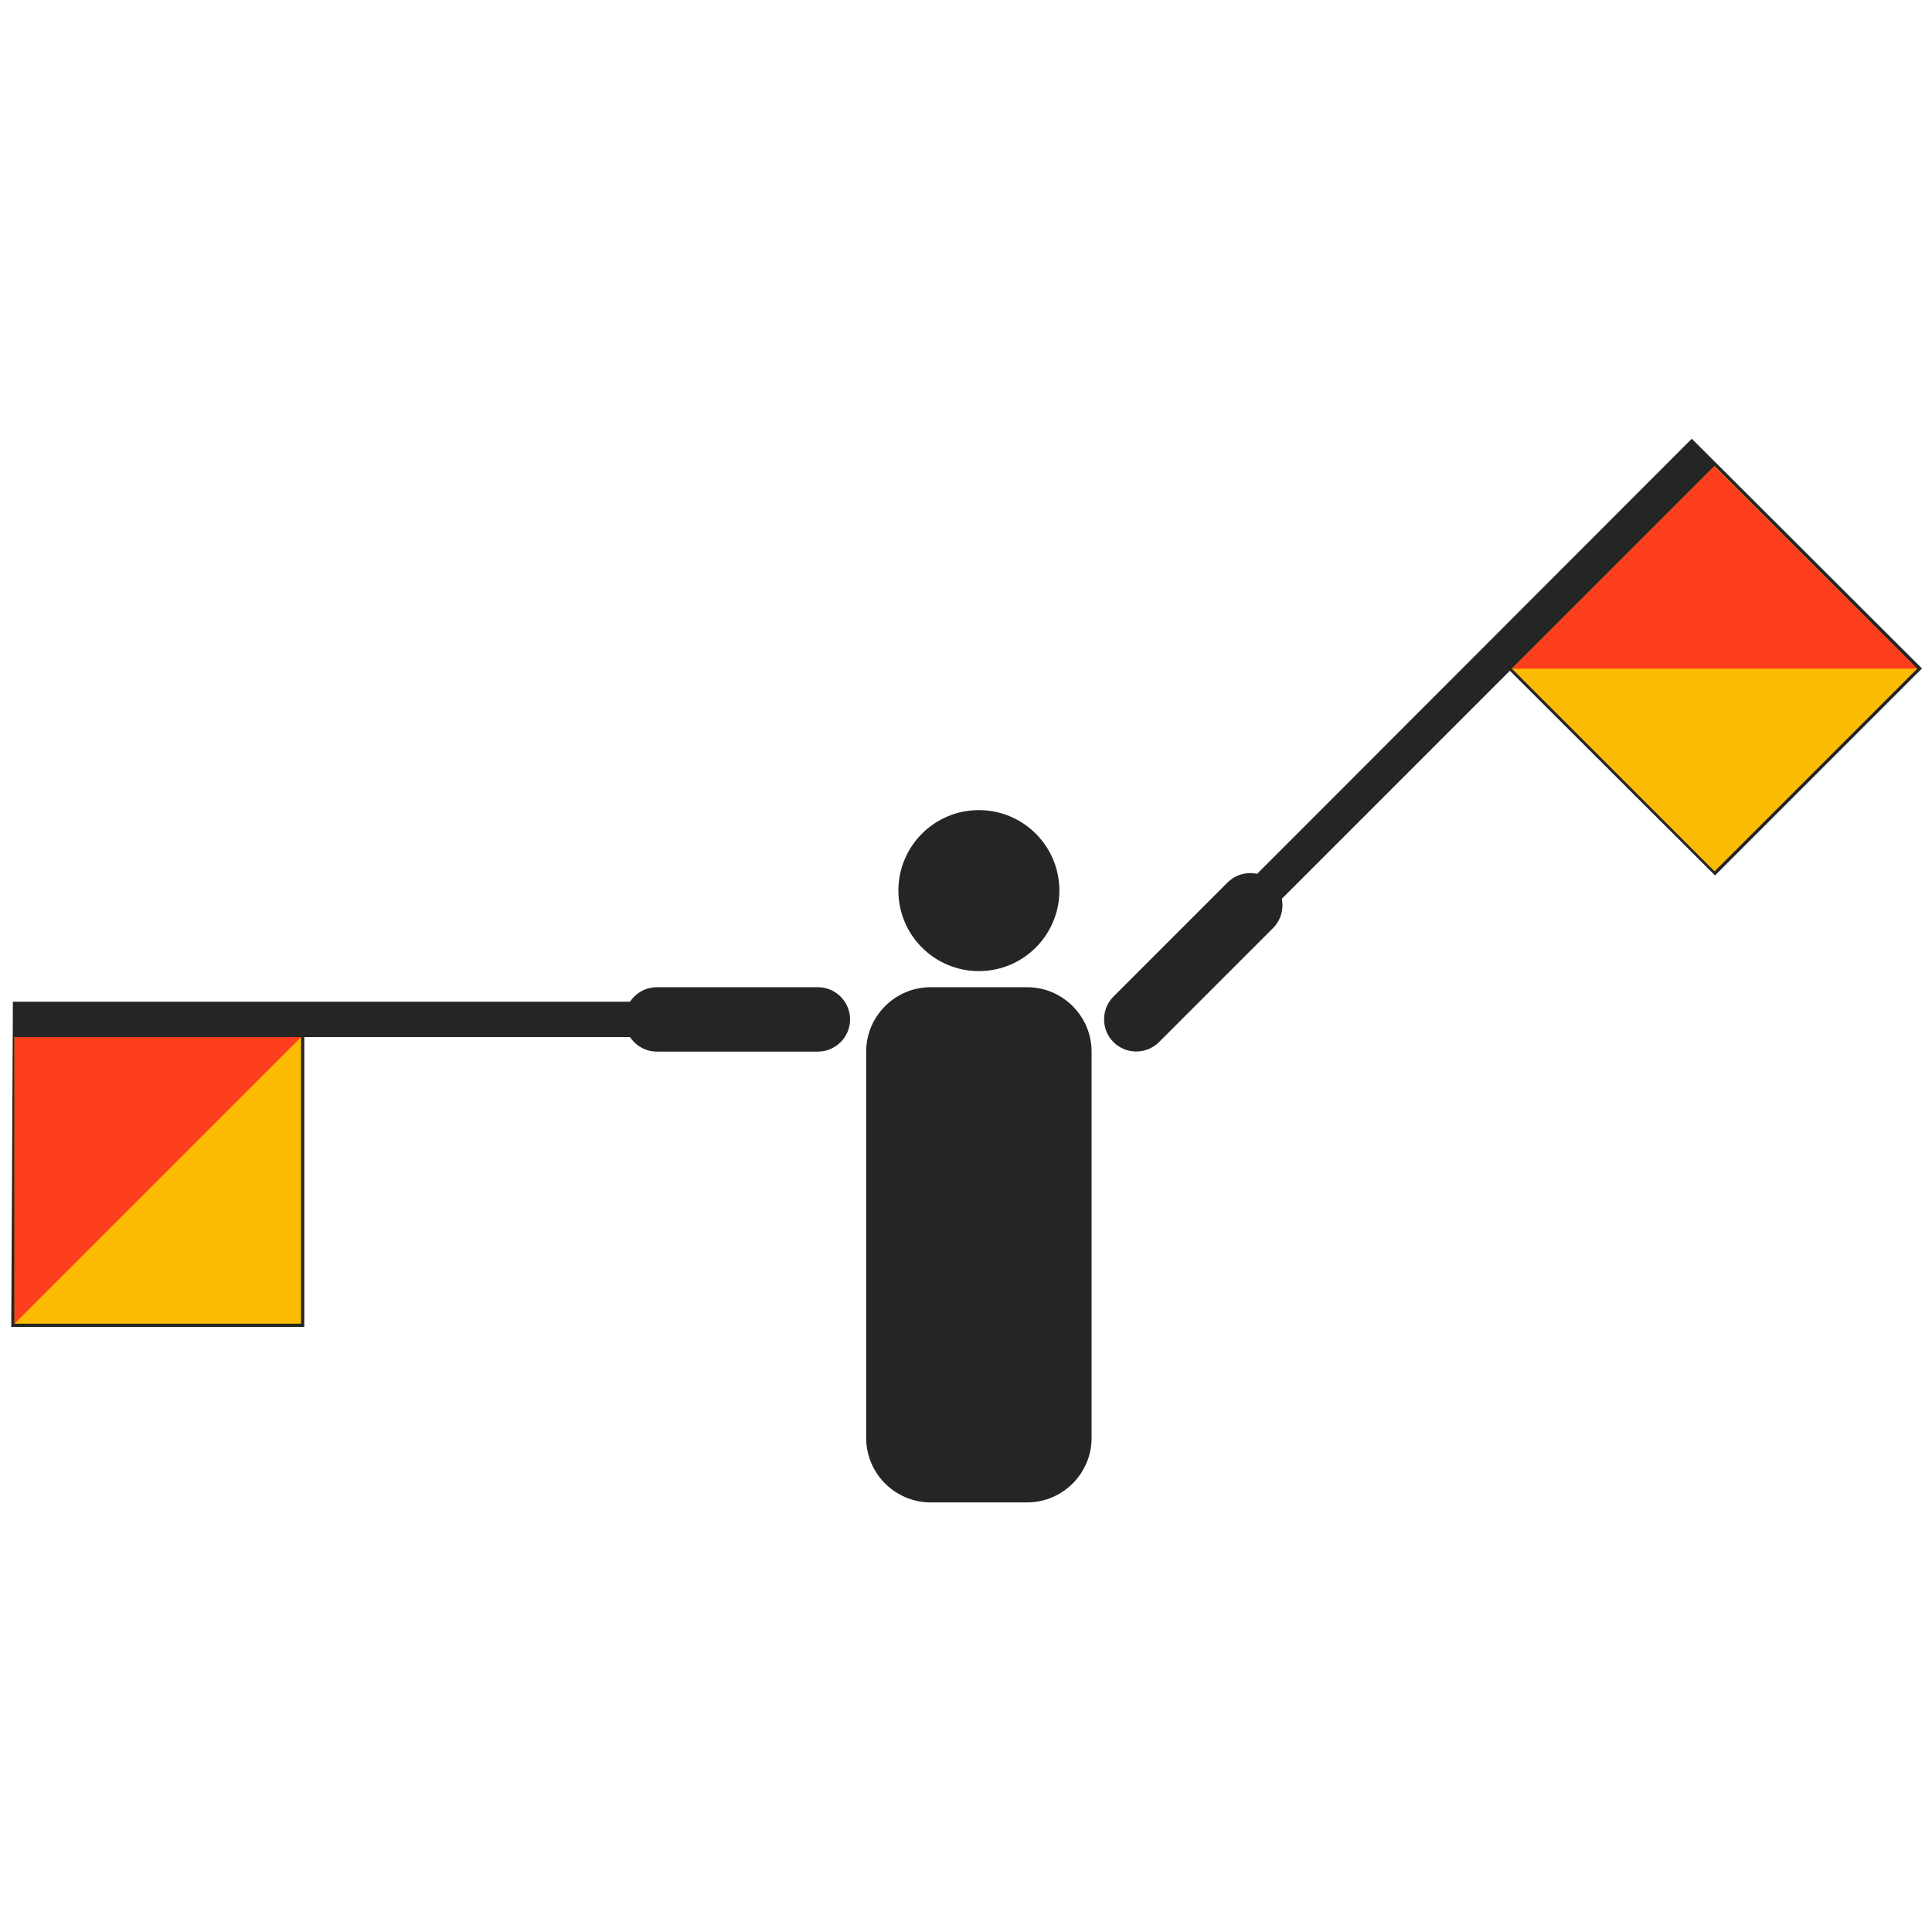
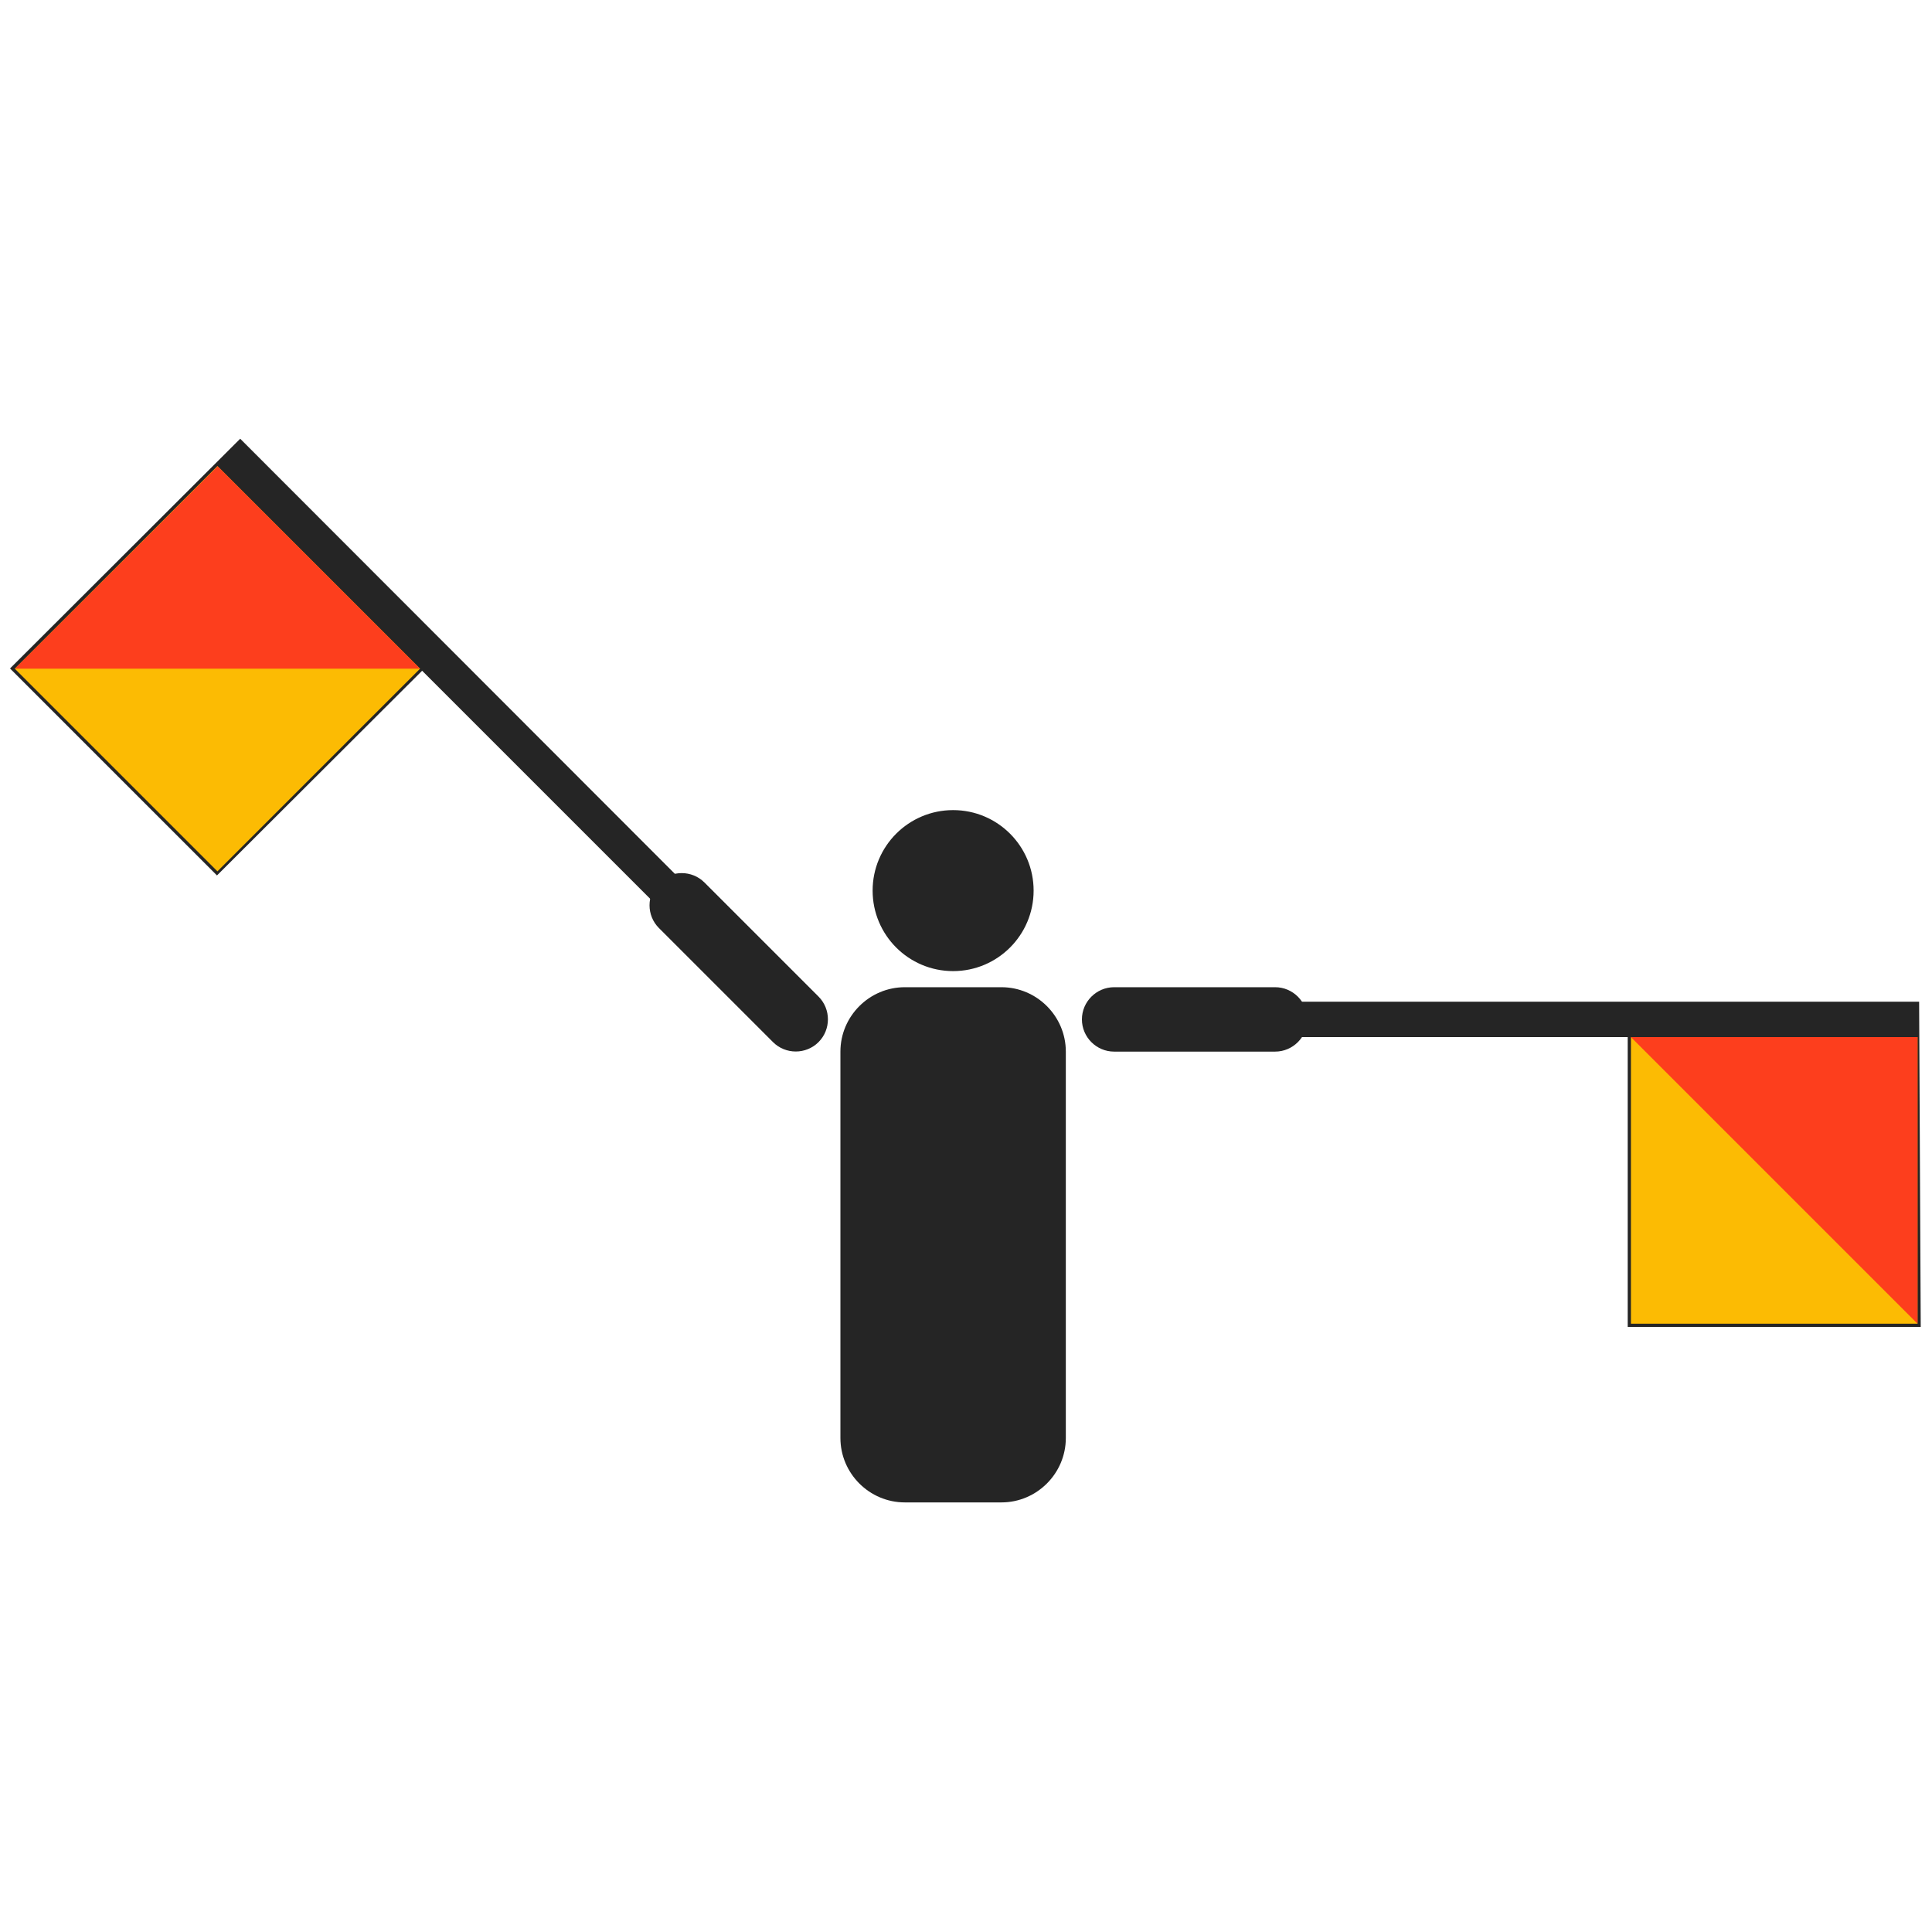
<svg xmlns="http://www.w3.org/2000/svg" width="600" height="600" viewBox="0 0 600 600" fill="none">
-   <rect width="600" height="600" fill="white" />
+   <rect width="600" height="600" transform="matrix(-1 0 0 1 600 0)" fill="white" />
  <g clip-path="url(#clip0)">
-     <path d="M304 301.586C317.807 301.586 329 290.393 329 276.586C329 262.779 317.807 251.586 304 251.586C290.193 251.586 279 262.779 279 276.586C279 290.393 290.193 301.586 304 301.586Z" fill="#252525" />
-     <path d="M289 306.586H319C330 306.586 339 315.586 339 326.586V446.586C339 457.586 330 466.586 319 466.586H289C278 466.586 269 457.586 269 446.586V326.586C269 315.586 278 306.586 289 306.586Z" fill="#252525" />
-     <path d="M345.798 309.494L381.224 274.068C385.113 270.179 391.477 270.179 395.366 274.068C399.255 277.957 399.255 284.321 395.366 288.21L359.94 323.636C356.051 327.525 349.687 327.525 345.798 323.636C341.909 319.747 341.909 313.383 345.798 309.494Z" fill="#252525" />
-     <path d="M383.698 278.098L525.402 136.253L596.89 207.6L532.614 271.876L468.904 208.307L391.052 286.159L383.698 278.098Z" fill="#252525" />
-     <path d="M469.541 207.67L532.474 144.738L595.406 207.67L532.474 270.603L469.541 207.67Z" fill="#FCBB03" />
-     <path d="M469.541 207.67H595.406L532.403 144.809L469.541 207.67Z" fill="#FD3E1D" />
-     <path d="M204 306.586H254C259.5 306.586 264 311.086 264 316.586C264 322.086 259.5 326.586 254 326.586H204C198.5 326.586 194 322.086 194 316.586C194 311.086 198.5 306.586 204 306.586Z" fill="#252525" />
-     <path d="M4 311.086H204.5V322.086H94.5V412.086H3.5L4 311.086Z" fill="#252525" />
-     <path d="M4.5 322.086H93.5V411.086H4.5V322.086Z" fill="#FCBB03" />
-     <path d="M4.5 322.086H93.5L4.5 411.086V322.086Z" fill="#FD3E1D" />
+     <path d="M296 301.586C282.193 301.586 271 290.393 271 276.586C271 262.779 282.193 251.586 296 251.586C309.807 251.586 321 262.779 321 276.586C321 290.393 309.807 301.586 296 301.586Z" fill="#252525" />
+     <path d="M311 306.586H281C270 306.586 261 315.586 261 326.586V446.586C261 457.586 270 466.586 281 466.586H311C322 466.586 331 457.586 331 446.586V326.586C331 315.586 322 306.586 311 306.586Z" fill="#252525" />
+     <path d="M254.202 309.494L218.776 274.068C214.887 270.179 208.523 270.179 204.634 274.068C200.745 277.957 200.745 284.321 204.634 288.21L240.06 323.636C243.949 327.525 250.313 327.525 254.202 323.636C258.091 319.747 258.091 313.383 254.202 309.494Z" fill="#252525" />
+     <path d="M216.301 278.098L74.597 136.253L3.109 207.6L67.385 271.876L131.095 208.307L208.947 286.159L216.301 278.098Z" fill="#252525" />
+     <path d="M130.458 207.67L67.526 144.738L4.593 207.67L67.526 270.603L130.458 207.67Z" fill="#FCBB03" />
+     <path d="M130.458 207.67H4.593L67.597 144.809L130.458 207.67Z" fill="#FD3E1D" />
+     <path d="M396 306.586H346C340.5 306.586 336 311.086 336 316.586C336 322.086 340.5 326.586 346 326.586H396C401.5 326.586 406 322.086 406 316.586C406 311.086 401.5 306.586 396 306.586Z" fill="#252525" />
+     <path d="M596 311.086H395.5V322.086H505.5V412.086H596.5L596 311.086Z" fill="#252525" />
+     <path d="M595.5 322.086H506.5V411.086H595.5V322.086Z" fill="#FCBB03" />
+     <path d="M595.5 322.086H506.5L595.5 411.086V322.086Z" fill="#FD3E1D" />
  </g>
  <defs>
    <clipPath id="clip0">
-       <rect x="3" y="133" width="594" height="334.286" fill="white" />
+       <rect width="594" height="334.286" transform="matrix(-1 0 0 1 597 133)" fill="white" />
    </clipPath>
  </defs>
</svg>
